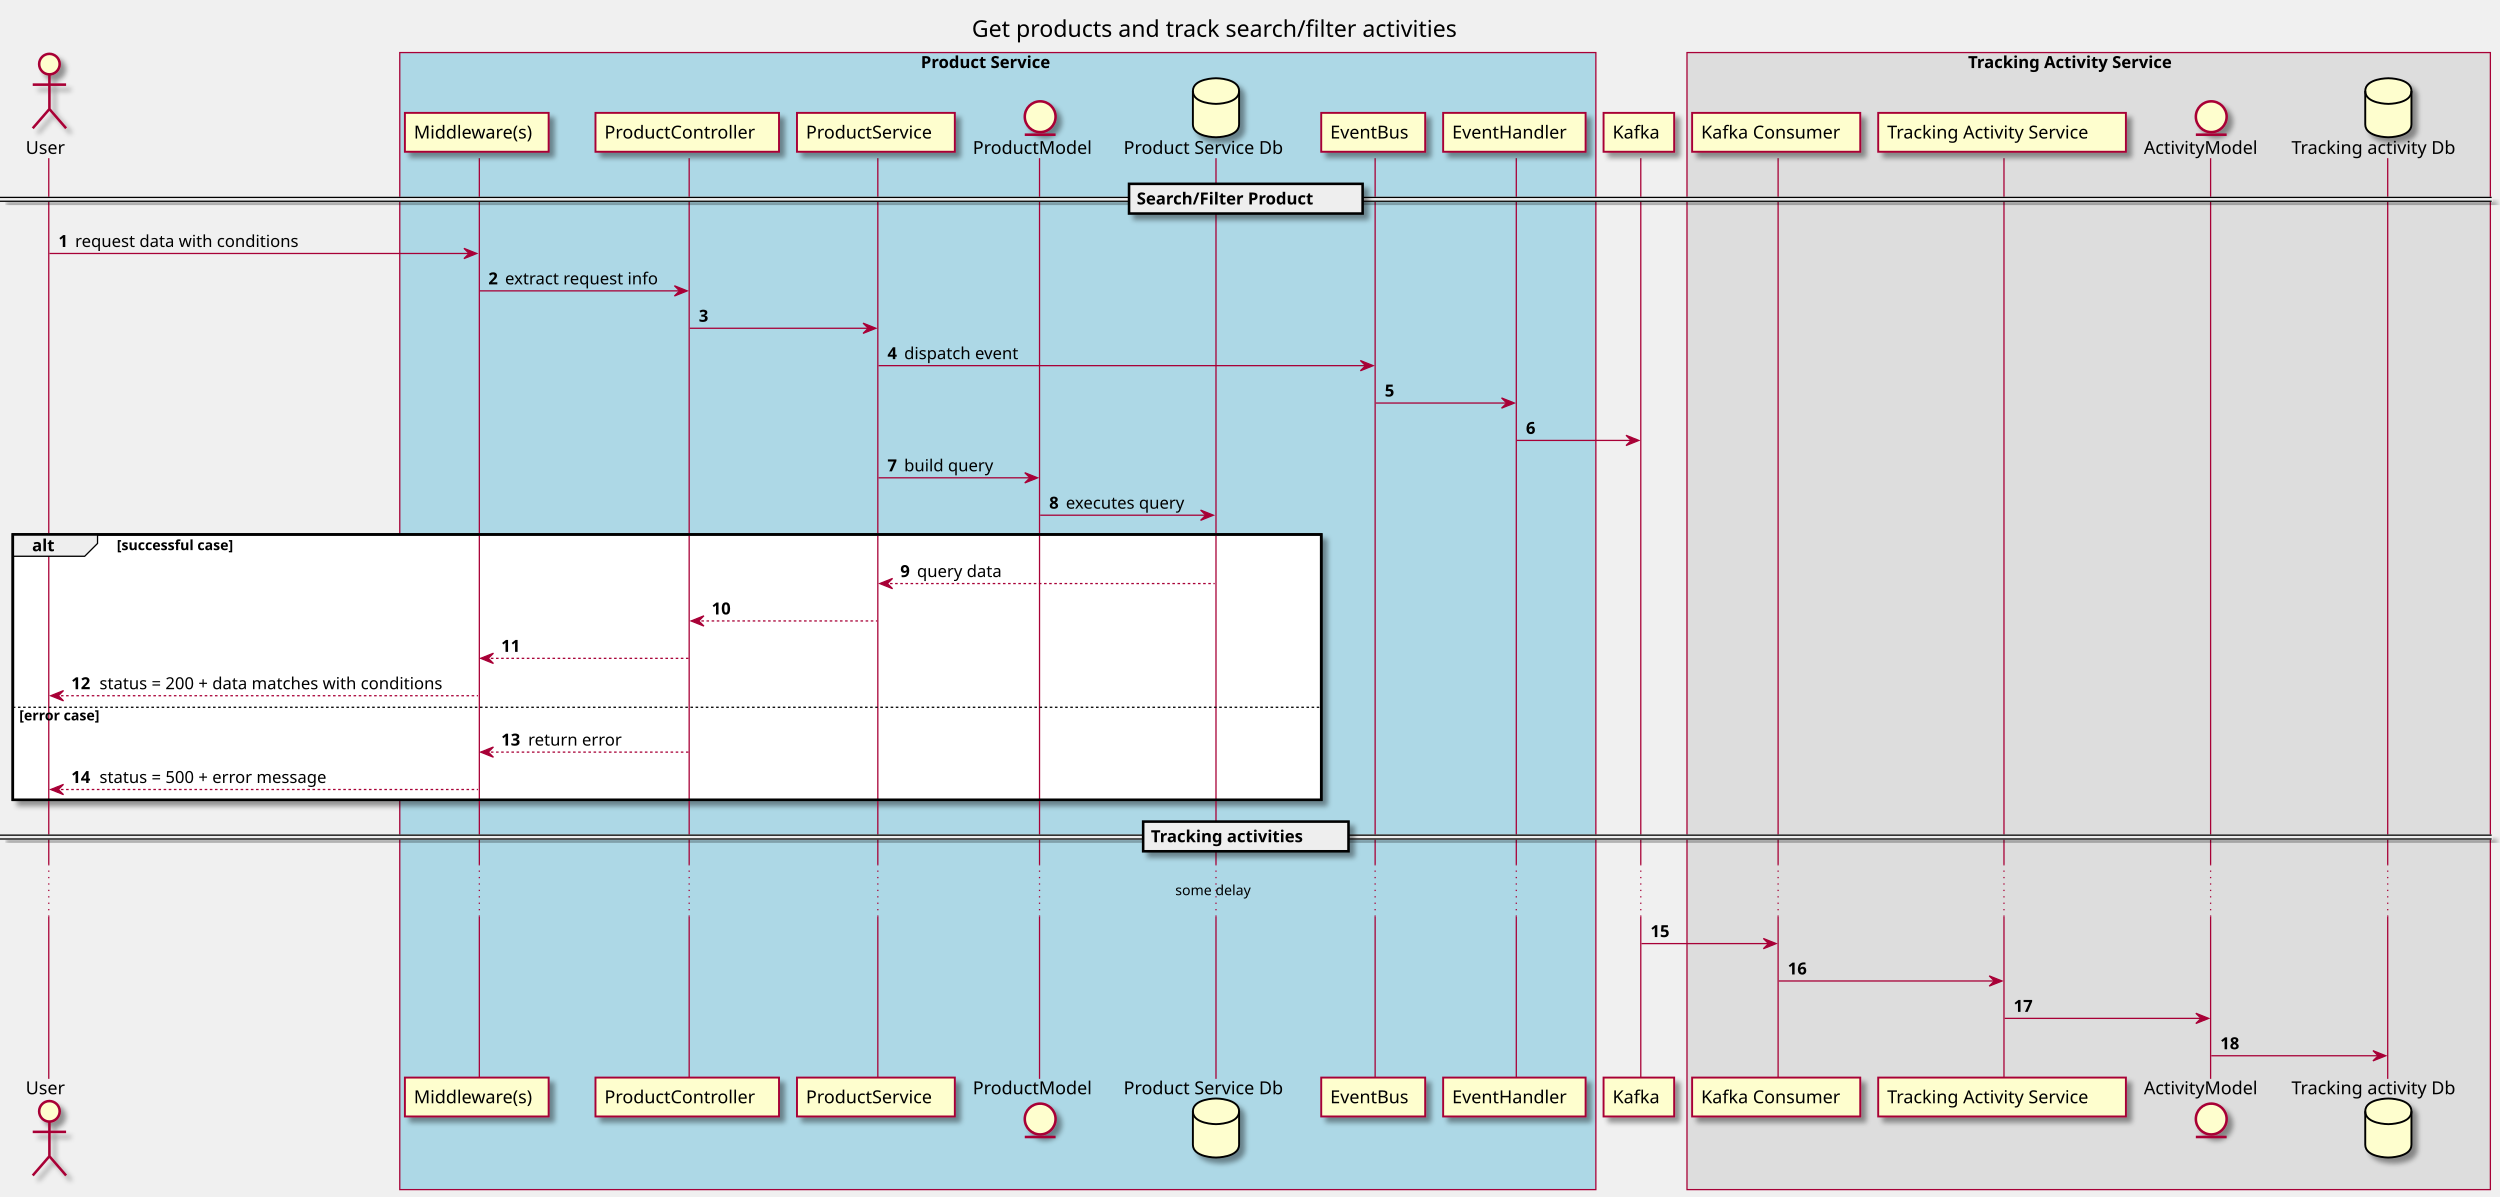
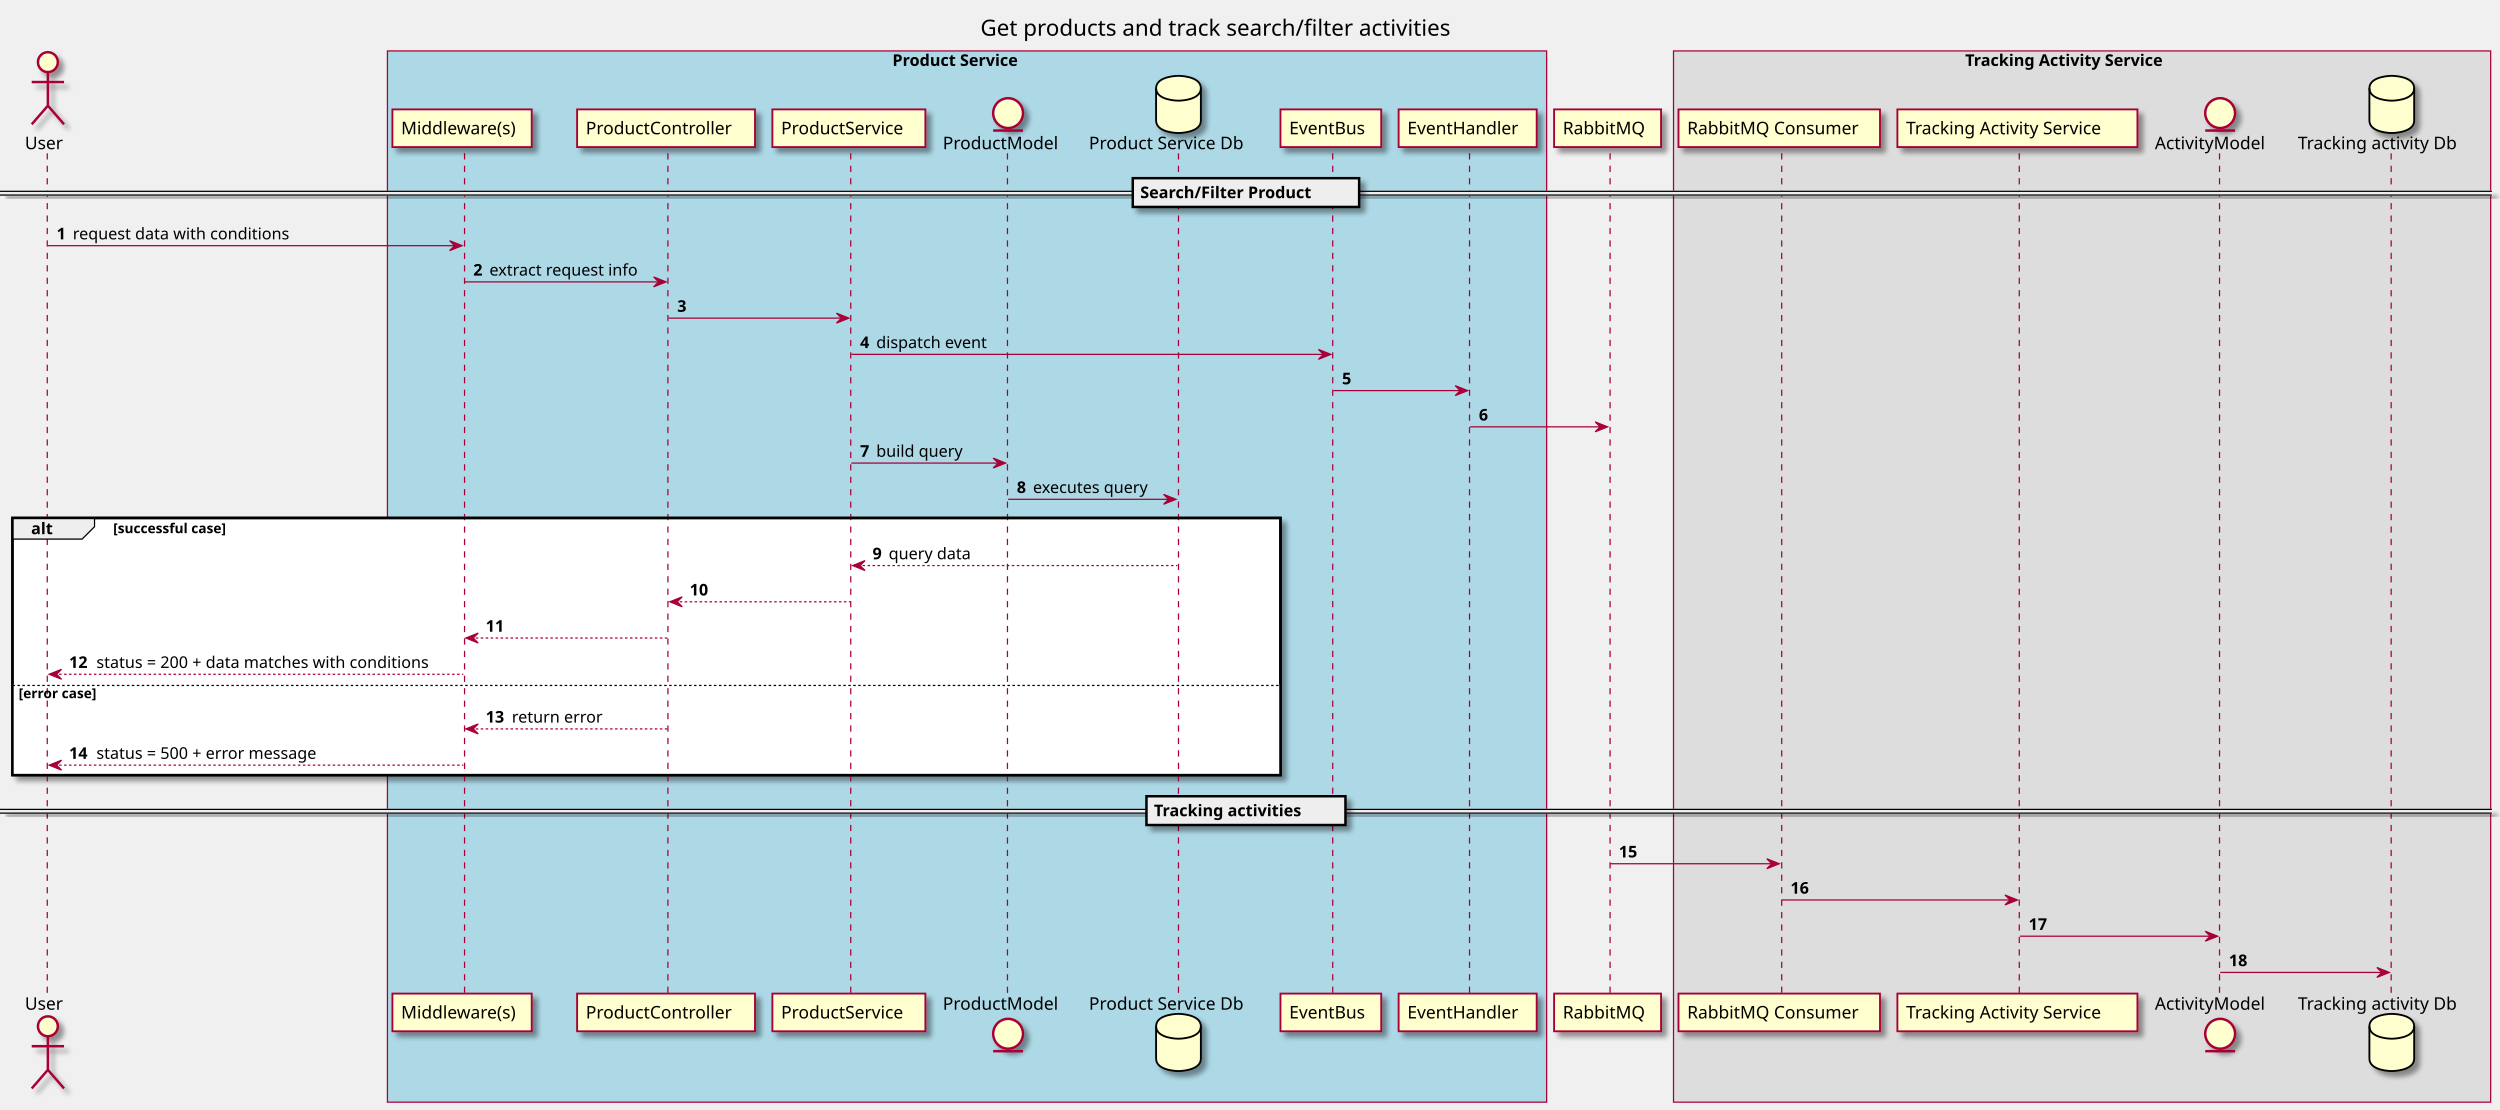
- <svg xmlns="http://www.w3.org/2000/svg" contentScriptType="application/ecmascript" contentStyleType="text/css" height="932px" preserveAspectRatio="none" style="width:1948px;height:932px;background:#FFFFFF;" version="1.1" viewBox="0 0 1948 932" width="1948px" zoomAndPan="magnify">
+ <svg xmlns="http://www.w3.org/2000/svg" contentScriptType="application/ecmascript" contentStyleType="text/css" height="892px" preserveAspectRatio="none" style="width:2010px;height:892px;background:#FFFFFF;" version="1.1" viewBox="0 0 2010 892" width="2010px" zoomAndPan="magnify">
  <defs>
-     <filter height="300%" id="f14pwoq2tjzc2p" width="300%" x="-1" y="-1">
+     <filter height="300%" id="fu3rh1irkh8kx" width="300%" x="-1" y="-1">
      <feGaussianBlur result="blurOut" stdDeviation="2.0" />
      <feColorMatrix in="blurOut" result="blurOut2" type="matrix" values="0 0 0 0 0 0 0 0 0 0 0 0 0 0 0 0 0 0 .4 0" />
      <feOffset dx="4.0" dy="4.0" in="blurOut2" result="blurOut3" />
      <feBlend in="SourceGraphic" in2="blurOut3" mode="normal" />
    </filter>
  </defs>
  <g>
-     <text fill="#000000" font-family="sans-serif" font-size="18" lengthAdjust="spacing" textLength="427" x="757.25" y="28.708">Get products and track search/filter activities</text>
-     <rect fill="#ADD8E6" height="885.992" style="stroke:#A80036;stroke-width:1.0;" width="932" x="311.5" y="40.953" />
+     <text fill="#000000" font-family="sans-serif" font-size="18" lengthAdjust="spacing" textLength="427" x="788.25" y="28.708">Get products and track search/filter activities</text>
+     <rect fill="#ADD8E6" height="845.188" style="stroke:#A80036;stroke-width:1.0;" width="932" x="311.5" y="40.953" />
    <text fill="#000000" font-family="sans-serif" font-size="13" font-weight="bold" lengthAdjust="spacing" textLength="120" x="717.5" y="53.02">Product Service</text>
-     <rect fill="#DDDDDD" height="885.992" style="stroke:#A80036;stroke-width:1.0;" width="626" x="1314.5" y="40.953" />
-     <text fill="#000000" font-family="sans-serif" font-size="13" font-weight="bold" lengthAdjust="spacing" textLength="188" x="1533.5" y="53.02">Tracking Activity Service</text>
-     <rect fill="#FFFFFF" filter="url(#f14pwoq2tjzc2p)" height="206.734" style="stroke:#000000;stroke-width:2.0;" width="1019.5" x="10" y="416.445" />
+     <rect fill="#DDDDDD" height="845.188" style="stroke:#A80036;stroke-width:1.0;" width="657" x="1345.5" y="40.953" />
+     <text fill="#000000" font-family="sans-serif" font-size="13" font-weight="bold" lengthAdjust="spacing" textLength="188" x="1580" y="53.02">Tracking Activity Service</text>
+     <rect fill="#FFFFFF" filter="url(#fu3rh1irkh8kx)" height="206.734" style="stroke:#000000;stroke-width:2.0;" width="1019.5" x="10" y="416.445" />
    <rect fill="#FFFFFF" height="73.07" style="stroke:none;stroke-width:1.0;" width="1019.5" x="10" y="550.109" />
-     <line style="stroke:#A80036;stroke-width:1.0;" x1="38" x2="38" y1="123.25" y2="673.312" />
-     <line style="stroke:#A80036;stroke-width:1.0;stroke-dasharray:1.0,4.0;" x1="38" x2="38" y1="673.312" y2="714.117" />
-     <line style="stroke:#A80036;stroke-width:1.0;" x1="38" x2="38" y1="714.117" y2="840.648" />
-     <line style="stroke:#A80036;stroke-width:1.0;" x1="373.5" x2="373.5" y1="123.25" y2="673.312" />
-     <line style="stroke:#A80036;stroke-width:1.0;stroke-dasharray:1.0,4.0;" x1="373.5" x2="373.5" y1="673.312" y2="714.117" />
-     <line style="stroke:#A80036;stroke-width:1.0;" x1="373.5" x2="373.5" y1="714.117" y2="840.648" />
-     <line style="stroke:#A80036;stroke-width:1.0;" x1="537" x2="537" y1="123.25" y2="673.312" />
-     <line style="stroke:#A80036;stroke-width:1.0;stroke-dasharray:1.0,4.0;" x1="537" x2="537" y1="673.312" y2="714.117" />
-     <line style="stroke:#A80036;stroke-width:1.0;" x1="537" x2="537" y1="714.117" y2="840.648" />
-     <line style="stroke:#A80036;stroke-width:1.0;" x1="684" x2="684" y1="123.25" y2="673.312" />
-     <line style="stroke:#A80036;stroke-width:1.0;stroke-dasharray:1.0,4.0;" x1="684" x2="684" y1="673.312" y2="714.117" />
-     <line style="stroke:#A80036;stroke-width:1.0;" x1="684" x2="684" y1="714.117" y2="840.648" />
-     <line style="stroke:#A80036;stroke-width:1.0;" x1="810" x2="810" y1="123.25" y2="673.312" />
-     <line style="stroke:#A80036;stroke-width:1.0;stroke-dasharray:1.0,4.0;" x1="810" x2="810" y1="673.312" y2="714.117" />
-     <line style="stroke:#A80036;stroke-width:1.0;" x1="810" x2="810" y1="714.117" y2="840.648" />
-     <line style="stroke:#A80036;stroke-width:1.0;" x1="947.5" x2="947.5" y1="123.25" y2="673.312" />
-     <line style="stroke:#A80036;stroke-width:1.0;stroke-dasharray:1.0,4.0;" x1="947.5" x2="947.5" y1="673.312" y2="714.117" />
-     <line style="stroke:#A80036;stroke-width:1.0;" x1="947.5" x2="947.5" y1="714.117" y2="840.648" />
-     <line style="stroke:#A80036;stroke-width:1.0;" x1="1071.5" x2="1071.5" y1="123.25" y2="673.312" />
-     <line style="stroke:#A80036;stroke-width:1.0;stroke-dasharray:1.0,4.0;" x1="1071.5" x2="1071.5" y1="673.312" y2="714.117" />
-     <line style="stroke:#A80036;stroke-width:1.0;" x1="1071.5" x2="1071.5" y1="714.117" y2="840.648" />
-     <line style="stroke:#A80036;stroke-width:1.0;" x1="1181.5" x2="1181.5" y1="123.25" y2="673.312" />
-     <line style="stroke:#A80036;stroke-width:1.0;stroke-dasharray:1.0,4.0;" x1="1181.5" x2="1181.5" y1="673.312" y2="714.117" />
-     <line style="stroke:#A80036;stroke-width:1.0;" x1="1181.5" x2="1181.5" y1="714.117" y2="840.648" />
-     <line style="stroke:#A80036;stroke-width:1.0;" x1="1278.5" x2="1278.5" y1="123.25" y2="673.312" />
-     <line style="stroke:#A80036;stroke-width:1.0;stroke-dasharray:1.0,4.0;" x1="1278.5" x2="1278.5" y1="673.312" y2="714.117" />
-     <line style="stroke:#A80036;stroke-width:1.0;" x1="1278.5" x2="1278.5" y1="714.117" y2="840.648" />
-     <line style="stroke:#A80036;stroke-width:1.0;" x1="1385.5" x2="1385.5" y1="123.25" y2="673.312" />
-     <line style="stroke:#A80036;stroke-width:1.0;stroke-dasharray:1.0,4.0;" x1="1385.5" x2="1385.5" y1="673.312" y2="714.117" />
-     <line style="stroke:#A80036;stroke-width:1.0;" x1="1385.5" x2="1385.5" y1="714.117" y2="840.648" />
-     <line style="stroke:#A80036;stroke-width:1.0;" x1="1561.5" x2="1561.5" y1="123.25" y2="673.312" />
-     <line style="stroke:#A80036;stroke-width:1.0;stroke-dasharray:1.0,4.0;" x1="1561.5" x2="1561.5" y1="673.312" y2="714.117" />
-     <line style="stroke:#A80036;stroke-width:1.0;" x1="1561.5" x2="1561.5" y1="714.117" y2="840.648" />
-     <line style="stroke:#A80036;stroke-width:1.0;" x1="1722.5" x2="1722.5" y1="123.25" y2="673.312" />
-     <line style="stroke:#A80036;stroke-width:1.0;stroke-dasharray:1.0,4.0;" x1="1722.5" x2="1722.5" y1="673.312" y2="714.117" />
-     <line style="stroke:#A80036;stroke-width:1.0;" x1="1722.5" x2="1722.5" y1="714.117" y2="840.648" />
-     <line style="stroke:#A80036;stroke-width:1.0;" x1="1860.5" x2="1860.5" y1="123.25" y2="673.312" />
-     <line style="stroke:#A80036;stroke-width:1.0;stroke-dasharray:1.0,4.0;" x1="1860.5" x2="1860.5" y1="673.312" y2="714.117" />
-     <line style="stroke:#A80036;stroke-width:1.0;" x1="1860.5" x2="1860.5" y1="714.117" y2="840.648" />
+     <line style="stroke:#A80036;stroke-width:1.0;stroke-dasharray:5.0,5.0;" x1="38" x2="38" y1="123.25" y2="799.844" />
+     <line style="stroke:#A80036;stroke-width:1.0;stroke-dasharray:5.0,5.0;" x1="373.5" x2="373.5" y1="123.25" y2="799.844" />
+     <line style="stroke:#A80036;stroke-width:1.0;stroke-dasharray:5.0,5.0;" x1="537" x2="537" y1="123.25" y2="799.844" />
+     <line style="stroke:#A80036;stroke-width:1.0;stroke-dasharray:5.0,5.0;" x1="684" x2="684" y1="123.25" y2="799.844" />
+     <line style="stroke:#A80036;stroke-width:1.0;stroke-dasharray:5.0,5.0;" x1="810" x2="810" y1="123.25" y2="799.844" />
+     <line style="stroke:#A80036;stroke-width:1.0;stroke-dasharray:5.0,5.0;" x1="947.5" x2="947.5" y1="123.25" y2="799.844" />
+     <line style="stroke:#A80036;stroke-width:1.0;stroke-dasharray:5.0,5.0;" x1="1071.5" x2="1071.5" y1="123.25" y2="799.844" />
+     <line style="stroke:#A80036;stroke-width:1.0;stroke-dasharray:5.0,5.0;" x1="1181.5" x2="1181.5" y1="123.25" y2="799.844" />
+     <line style="stroke:#A80036;stroke-width:1.0;stroke-dasharray:5.0,5.0;" x1="1294.5" x2="1294.5" y1="123.25" y2="799.844" />
+     <line style="stroke:#A80036;stroke-width:1.0;stroke-dasharray:5.0,5.0;" x1="1432.5" x2="1432.5" y1="123.25" y2="799.844" />
+     <line style="stroke:#A80036;stroke-width:1.0;stroke-dasharray:5.0,5.0;" x1="1623.5" x2="1623.5" y1="123.25" y2="799.844" />
+     <line style="stroke:#A80036;stroke-width:1.0;stroke-dasharray:5.0,5.0;" x1="1784.5" x2="1784.5" y1="123.25" y2="799.844" />
+     <line style="stroke:#A80036;stroke-width:1.0;stroke-dasharray:5.0,5.0;" x1="1922.5" x2="1922.5" y1="123.25" y2="799.844" />
    <text fill="#000000" font-family="sans-serif" font-size="14" lengthAdjust="spacing" textLength="31" x="20" y="119.948">User</text>
-     <ellipse cx="38.5" cy="49.953" fill="#FEFECE" filter="url(#f14pwoq2tjzc2p)" rx="8" ry="8" style="stroke:#A80036;stroke-width:2.0;" />
-     <path d="M38.5,57.953 L38.5,84.953 M25.5,65.953 L51.5,65.953 M38.5,84.953 L25.5,99.953 M38.5,84.953 L51.5,99.953 " fill="none" filter="url(#f14pwoq2tjzc2p)" style="stroke:#A80036;stroke-width:2.0;" />
-     <text fill="#000000" font-family="sans-serif" font-size="14" lengthAdjust="spacing" textLength="31" x="20" y="852.644">User</text>
-     <ellipse cx="38.5" cy="865.945" fill="#FEFECE" filter="url(#f14pwoq2tjzc2p)" rx="8" ry="8" style="stroke:#A80036;stroke-width:2.0;" />
-     <path d="M38.5,873.945 L38.5,900.945 M25.5,881.945 L51.5,881.945 M38.5,900.945 L25.5,915.945 M38.5,900.945 L51.5,915.945 " fill="none" filter="url(#f14pwoq2tjzc2p)" style="stroke:#A80036;stroke-width:2.0;" />
-     <rect fill="#FEFECE" filter="url(#f14pwoq2tjzc2p)" height="30.297" style="stroke:#A80036;stroke-width:1.5;" width="112" x="315.5" y="87.953" />
+     <ellipse cx="38.5" cy="49.953" fill="#FEFECE" filter="url(#fu3rh1irkh8kx)" rx="8" ry="8" style="stroke:#A80036;stroke-width:2.0;" />
+     <path d="M38.5,57.953 L38.5,84.953 M25.5,65.953 L51.5,65.953 M38.5,84.953 L25.5,99.953 M38.5,84.953 L51.5,99.953 " fill="none" filter="url(#fu3rh1irkh8kx)" style="stroke:#A80036;stroke-width:2.0;" />
+     <text fill="#000000" font-family="sans-serif" font-size="14" lengthAdjust="spacing" textLength="31" x="20" y="811.839">User</text>
+     <ellipse cx="38.5" cy="825.141" fill="#FEFECE" filter="url(#fu3rh1irkh8kx)" rx="8" ry="8" style="stroke:#A80036;stroke-width:2.0;" />
+     <path d="M38.5,833.141 L38.5,860.141 M25.5,841.141 L51.5,841.141 M38.5,860.141 L25.5,875.141 M38.5,860.141 L51.5,875.141 " fill="none" filter="url(#fu3rh1irkh8kx)" style="stroke:#A80036;stroke-width:2.0;" />
+     <rect fill="#FEFECE" filter="url(#fu3rh1irkh8kx)" height="30.297" style="stroke:#A80036;stroke-width:1.5;" width="112" x="315.5" y="87.953" />
    <text fill="#000000" font-family="sans-serif" font-size="14" lengthAdjust="spacing" textLength="98" x="322.5" y="107.948">Middleware(s)</text>
-     <rect fill="#FEFECE" filter="url(#f14pwoq2tjzc2p)" height="30.297" style="stroke:#A80036;stroke-width:1.5;" width="112" x="315.5" y="839.648" />
-     <text fill="#000000" font-family="sans-serif" font-size="14" lengthAdjust="spacing" textLength="98" x="322.5" y="859.644">Middleware(s)</text>
-     <rect fill="#FEFECE" filter="url(#f14pwoq2tjzc2p)" height="30.297" style="stroke:#A80036;stroke-width:1.5;" width="143" x="464" y="87.953" />
+     <rect fill="#FEFECE" filter="url(#fu3rh1irkh8kx)" height="30.297" style="stroke:#A80036;stroke-width:1.5;" width="112" x="315.5" y="798.844" />
+     <text fill="#000000" font-family="sans-serif" font-size="14" lengthAdjust="spacing" textLength="98" x="322.5" y="818.839">Middleware(s)</text>
+     <rect fill="#FEFECE" filter="url(#fu3rh1irkh8kx)" height="30.297" style="stroke:#A80036;stroke-width:1.5;" width="143" x="464" y="87.953" />
    <text fill="#000000" font-family="sans-serif" font-size="14" lengthAdjust="spacing" textLength="129" x="471" y="107.948">ProductController</text>
-     <rect fill="#FEFECE" filter="url(#f14pwoq2tjzc2p)" height="30.297" style="stroke:#A80036;stroke-width:1.5;" width="143" x="464" y="839.648" />
-     <text fill="#000000" font-family="sans-serif" font-size="14" lengthAdjust="spacing" textLength="129" x="471" y="859.644">ProductController</text>
-     <rect fill="#FEFECE" filter="url(#f14pwoq2tjzc2p)" height="30.297" style="stroke:#A80036;stroke-width:1.5;" width="123" x="621" y="87.953" />
+     <rect fill="#FEFECE" filter="url(#fu3rh1irkh8kx)" height="30.297" style="stroke:#A80036;stroke-width:1.5;" width="143" x="464" y="798.844" />
+     <text fill="#000000" font-family="sans-serif" font-size="14" lengthAdjust="spacing" textLength="129" x="471" y="818.839">ProductController</text>
+     <rect fill="#FEFECE" filter="url(#fu3rh1irkh8kx)" height="30.297" style="stroke:#A80036;stroke-width:1.5;" width="123" x="621" y="87.953" />
    <text fill="#000000" font-family="sans-serif" font-size="14" lengthAdjust="spacing" textLength="109" x="628" y="107.948">ProductService</text>
-     <rect fill="#FEFECE" filter="url(#f14pwoq2tjzc2p)" height="30.297" style="stroke:#A80036;stroke-width:1.5;" width="123" x="621" y="839.648" />
-     <text fill="#000000" font-family="sans-serif" font-size="14" lengthAdjust="spacing" textLength="109" x="628" y="859.644">ProductService</text>
+     <rect fill="#FEFECE" filter="url(#fu3rh1irkh8kx)" height="30.297" style="stroke:#A80036;stroke-width:1.5;" width="123" x="621" y="798.844" />
+     <text fill="#000000" font-family="sans-serif" font-size="14" lengthAdjust="spacing" textLength="109" x="628" y="818.839">ProductService</text>
    <text fill="#000000" font-family="sans-serif" font-size="14" lengthAdjust="spacing" textLength="99" x="758" y="119.948">ProductModel</text>
-     <ellipse cx="810.5" cy="90.953" fill="#FEFECE" filter="url(#f14pwoq2tjzc2p)" rx="12" ry="12" style="stroke:#A80036;stroke-width:2.0;" />
+     <ellipse cx="810.5" cy="90.953" fill="#FEFECE" filter="url(#fu3rh1irkh8kx)" rx="12" ry="12" style="stroke:#A80036;stroke-width:2.0;" />
    <line style="stroke:#A80036;stroke-width:2.0;" x1="798.5" x2="822.5" y1="104.953" y2="104.953" />
-     <text fill="#000000" font-family="sans-serif" font-size="14" lengthAdjust="spacing" textLength="99" x="758" y="852.644">ProductModel</text>
-     <ellipse cx="810.5" cy="871.945" fill="#FEFECE" filter="url(#f14pwoq2tjzc2p)" rx="12" ry="12" style="stroke:#A80036;stroke-width:2.0;" />
-     <line style="stroke:#A80036;stroke-width:2.0;" x1="798.5" x2="822.5" y1="885.945" y2="885.945" />
+     <text fill="#000000" font-family="sans-serif" font-size="14" lengthAdjust="spacing" textLength="99" x="758" y="811.839">ProductModel</text>
+     <ellipse cx="810.5" cy="831.141" fill="#FEFECE" filter="url(#fu3rh1irkh8kx)" rx="12" ry="12" style="stroke:#A80036;stroke-width:2.0;" />
+     <line style="stroke:#A80036;stroke-width:2.0;" x1="798.5" x2="822.5" y1="845.141" y2="845.141" />
    <text fill="#000000" font-family="sans-serif" font-size="14" lengthAdjust="spacing" textLength="138" x="875.5" y="119.948">Product Service Db</text>
-     <path d="M929.5,70.953 C929.5,60.953 947.5,60.953 947.5,60.953 C947.5,60.953 965.5,60.953 965.5,70.953 L965.5,96.953 C965.5,106.953 947.5,106.953 947.5,106.953 C947.5,106.953 929.5,106.953 929.5,96.953 L929.5,70.953 " fill="#FEFECE" filter="url(#f14pwoq2tjzc2p)" style="stroke:#000000;stroke-width:1.5;" />
+     <path d="M929.5,70.953 C929.5,60.953 947.5,60.953 947.5,60.953 C947.5,60.953 965.5,60.953 965.5,70.953 L965.5,96.953 C965.5,106.953 947.5,106.953 947.5,106.953 C947.5,106.953 929.5,106.953 929.5,96.953 L929.5,70.953 " fill="#FEFECE" filter="url(#fu3rh1irkh8kx)" style="stroke:#000000;stroke-width:1.5;" />
    <path d="M929.5,70.953 C929.5,80.953 947.5,80.953 947.5,80.953 C947.5,80.953 965.5,80.953 965.5,70.953 " fill="none" style="stroke:#000000;stroke-width:1.5;" />
-     <text fill="#000000" font-family="sans-serif" font-size="14" lengthAdjust="spacing" textLength="138" x="875.5" y="852.644">Product Service Db</text>
-     <path d="M929.5,865.945 C929.5,855.945 947.5,855.945 947.5,855.945 C947.5,855.945 965.5,855.945 965.5,865.945 L965.5,891.945 C965.5,901.945 947.5,901.945 947.5,901.945 C947.5,901.945 929.5,901.945 929.5,891.945 L929.5,865.945 " fill="#FEFECE" filter="url(#f14pwoq2tjzc2p)" style="stroke:#000000;stroke-width:1.5;" />
-     <path d="M929.5,865.945 C929.5,875.945 947.5,875.945 947.5,875.945 C947.5,875.945 965.5,875.945 965.5,865.945 " fill="none" style="stroke:#000000;stroke-width:1.5;" />
-     <rect fill="#FEFECE" filter="url(#f14pwoq2tjzc2p)" height="30.297" style="stroke:#A80036;stroke-width:1.5;" width="81" x="1029.5" y="87.953" />
+     <text fill="#000000" font-family="sans-serif" font-size="14" lengthAdjust="spacing" textLength="138" x="875.5" y="811.839">Product Service Db</text>
+     <path d="M929.5,825.141 C929.5,815.141 947.5,815.141 947.5,815.141 C947.5,815.141 965.5,815.141 965.5,825.141 L965.5,851.141 C965.5,861.141 947.5,861.141 947.5,861.141 C947.5,861.141 929.5,861.141 929.5,851.141 L929.5,825.141 " fill="#FEFECE" filter="url(#fu3rh1irkh8kx)" style="stroke:#000000;stroke-width:1.5;" />
+     <path d="M929.5,825.141 C929.5,835.141 947.5,835.141 947.5,835.141 C947.5,835.141 965.5,835.141 965.5,825.141 " fill="none" style="stroke:#000000;stroke-width:1.5;" />
+     <rect fill="#FEFECE" filter="url(#fu3rh1irkh8kx)" height="30.297" style="stroke:#A80036;stroke-width:1.5;" width="81" x="1029.5" y="87.953" />
    <text fill="#000000" font-family="sans-serif" font-size="14" lengthAdjust="spacing" textLength="67" x="1036.5" y="107.948">EventBus</text>
-     <rect fill="#FEFECE" filter="url(#f14pwoq2tjzc2p)" height="30.297" style="stroke:#A80036;stroke-width:1.5;" width="81" x="1029.5" y="839.648" />
-     <text fill="#000000" font-family="sans-serif" font-size="14" lengthAdjust="spacing" textLength="67" x="1036.5" y="859.644">EventBus</text>
-     <rect fill="#FEFECE" filter="url(#f14pwoq2tjzc2p)" height="30.297" style="stroke:#A80036;stroke-width:1.5;" width="111" x="1124.5" y="87.953" />
+     <rect fill="#FEFECE" filter="url(#fu3rh1irkh8kx)" height="30.297" style="stroke:#A80036;stroke-width:1.5;" width="81" x="1029.5" y="798.844" />
+     <text fill="#000000" font-family="sans-serif" font-size="14" lengthAdjust="spacing" textLength="67" x="1036.5" y="818.839">EventBus</text>
+     <rect fill="#FEFECE" filter="url(#fu3rh1irkh8kx)" height="30.297" style="stroke:#A80036;stroke-width:1.5;" width="111" x="1124.5" y="87.953" />
    <text fill="#000000" font-family="sans-serif" font-size="14" lengthAdjust="spacing" textLength="97" x="1131.5" y="107.948">EventHandler</text>
-     <rect fill="#FEFECE" filter="url(#f14pwoq2tjzc2p)" height="30.297" style="stroke:#A80036;stroke-width:1.5;" width="111" x="1124.5" y="839.648" />
-     <text fill="#000000" font-family="sans-serif" font-size="14" lengthAdjust="spacing" textLength="97" x="1131.5" y="859.644">EventHandler</text>
-     <rect fill="#FEFECE" filter="url(#f14pwoq2tjzc2p)" height="30.297" style="stroke:#A80036;stroke-width:1.5;" width="55" x="1249.5" y="87.953" />
-     <text fill="#000000" font-family="sans-serif" font-size="14" lengthAdjust="spacing" textLength="41" x="1256.5" y="107.948">Kafka</text>
-     <rect fill="#FEFECE" filter="url(#f14pwoq2tjzc2p)" height="30.297" style="stroke:#A80036;stroke-width:1.5;" width="55" x="1249.5" y="839.648" />
-     <text fill="#000000" font-family="sans-serif" font-size="14" lengthAdjust="spacing" textLength="41" x="1256.5" y="859.644">Kafka</text>
-     <rect fill="#FEFECE" filter="url(#f14pwoq2tjzc2p)" height="30.297" style="stroke:#A80036;stroke-width:1.5;" width="131" x="1318.5" y="87.953" />
-     <text fill="#000000" font-family="sans-serif" font-size="14" lengthAdjust="spacing" textLength="117" x="1325.5" y="107.948">Kafka Consumer</text>
-     <rect fill="#FEFECE" filter="url(#f14pwoq2tjzc2p)" height="30.297" style="stroke:#A80036;stroke-width:1.5;" width="131" x="1318.5" y="839.648" />
-     <text fill="#000000" font-family="sans-serif" font-size="14" lengthAdjust="spacing" textLength="117" x="1325.5" y="859.644">Kafka Consumer</text>
-     <rect fill="#FEFECE" filter="url(#f14pwoq2tjzc2p)" height="30.297" style="stroke:#A80036;stroke-width:1.5;" width="193" x="1463.5" y="87.953" />
-     <text fill="#000000" font-family="sans-serif" font-size="14" lengthAdjust="spacing" textLength="179" x="1470.5" y="107.948">Tracking Activity Service</text>
-     <rect fill="#FEFECE" filter="url(#f14pwoq2tjzc2p)" height="30.297" style="stroke:#A80036;stroke-width:1.5;" width="193" x="1463.5" y="839.648" />
-     <text fill="#000000" font-family="sans-serif" font-size="14" lengthAdjust="spacing" textLength="179" x="1470.5" y="859.644">Tracking Activity Service</text>
-     <text fill="#000000" font-family="sans-serif" font-size="14" lengthAdjust="spacing" textLength="99" x="1670.5" y="119.948">ActivityModel</text>
-     <ellipse cx="1723" cy="90.953" fill="#FEFECE" filter="url(#f14pwoq2tjzc2p)" rx="12" ry="12" style="stroke:#A80036;stroke-width:2.0;" />
-     <line style="stroke:#A80036;stroke-width:2.0;" x1="1711" x2="1735" y1="104.953" y2="104.953" />
-     <text fill="#000000" font-family="sans-serif" font-size="14" lengthAdjust="spacing" textLength="99" x="1670.5" y="852.644">ActivityModel</text>
-     <ellipse cx="1723" cy="871.945" fill="#FEFECE" filter="url(#f14pwoq2tjzc2p)" rx="12" ry="12" style="stroke:#A80036;stroke-width:2.0;" />
-     <line style="stroke:#A80036;stroke-width:2.0;" x1="1711" x2="1735" y1="885.945" y2="885.945" />
-     <text fill="#000000" font-family="sans-serif" font-size="14" lengthAdjust="spacing" textLength="145" x="1785.5" y="119.948">Tracking activity Db</text>
-     <path d="M1843,70.953 C1843,60.953 1861,60.953 1861,60.953 C1861,60.953 1879,60.953 1879,70.953 L1879,96.953 C1879,106.953 1861,106.953 1861,106.953 C1861,106.953 1843,106.953 1843,96.953 L1843,70.953 " fill="#FEFECE" filter="url(#f14pwoq2tjzc2p)" style="stroke:#000000;stroke-width:1.5;" />
-     <path d="M1843,70.953 C1843,80.953 1861,80.953 1861,80.953 C1861,80.953 1879,80.953 1879,70.953 " fill="none" style="stroke:#000000;stroke-width:1.5;" />
-     <text fill="#000000" font-family="sans-serif" font-size="14" lengthAdjust="spacing" textLength="145" x="1785.5" y="852.644">Tracking activity Db</text>
-     <path d="M1843,865.945 C1843,855.945 1861,855.945 1861,855.945 C1861,855.945 1879,855.945 1879,865.945 L1879,891.945 C1879,901.945 1861,901.945 1861,901.945 C1861,901.945 1843,901.945 1843,891.945 L1843,865.945 " fill="#FEFECE" filter="url(#f14pwoq2tjzc2p)" style="stroke:#000000;stroke-width:1.5;" />
-     <path d="M1843,865.945 C1843,875.945 1861,875.945 1861,875.945 C1861,875.945 1879,875.945 1879,865.945 " fill="none" style="stroke:#000000;stroke-width:1.5;" />
-     <rect fill="#EEEEEE" filter="url(#f14pwoq2tjzc2p)" height="3" style="stroke:#EEEEEE;stroke-width:1.0;" width="1941.5" x="0" y="153.816" />
-     <line style="stroke:#000000;stroke-width:1.0;" x1="0" x2="1941.5" y1="153.816" y2="153.816" />
-     <line style="stroke:#000000;stroke-width:1.0;" x1="0" x2="1941.5" y1="156.816" y2="156.816" />
-     <rect fill="#EEEEEE" filter="url(#f14pwoq2tjzc2p)" height="23.133" style="stroke:#000000;stroke-width:2.0;" width="182" x="879.75" y="143.25" />
-     <text fill="#000000" font-family="sans-serif" font-size="13" font-weight="bold" lengthAdjust="spacing" textLength="163" x="885.75" y="159.317">Search/Filter Product</text>
+     <rect fill="#FEFECE" filter="url(#fu3rh1irkh8kx)" height="30.297" style="stroke:#A80036;stroke-width:1.5;" width="111" x="1124.5" y="798.844" />
+     <text fill="#000000" font-family="sans-serif" font-size="14" lengthAdjust="spacing" textLength="97" x="1131.5" y="818.839">EventHandler</text>
+     <rect fill="#FEFECE" filter="url(#fu3rh1irkh8kx)" height="30.297" style="stroke:#A80036;stroke-width:1.5;" width="86" x="1249.5" y="87.953" />
+     <text fill="#000000" font-family="sans-serif" font-size="14" lengthAdjust="spacing" textLength="72" x="1256.5" y="107.948">RabbitMQ</text>
+     <rect fill="#FEFECE" filter="url(#fu3rh1irkh8kx)" height="30.297" style="stroke:#A80036;stroke-width:1.5;" width="86" x="1249.5" y="798.844" />
+     <text fill="#000000" font-family="sans-serif" font-size="14" lengthAdjust="spacing" textLength="72" x="1256.5" y="818.839">RabbitMQ</text>
+     <rect fill="#FEFECE" filter="url(#fu3rh1irkh8kx)" height="30.297" style="stroke:#A80036;stroke-width:1.5;" width="162" x="1349.5" y="87.953" />
+     <text fill="#000000" font-family="sans-serif" font-size="14" lengthAdjust="spacing" textLength="148" x="1356.5" y="107.948">RabbitMQ Consumer</text>
+     <rect fill="#FEFECE" filter="url(#fu3rh1irkh8kx)" height="30.297" style="stroke:#A80036;stroke-width:1.5;" width="162" x="1349.5" y="798.844" />
+     <text fill="#000000" font-family="sans-serif" font-size="14" lengthAdjust="spacing" textLength="148" x="1356.5" y="818.839">RabbitMQ Consumer</text>
+     <rect fill="#FEFECE" filter="url(#fu3rh1irkh8kx)" height="30.297" style="stroke:#A80036;stroke-width:1.5;" width="193" x="1525.5" y="87.953" />
+     <text fill="#000000" font-family="sans-serif" font-size="14" lengthAdjust="spacing" textLength="179" x="1532.5" y="107.948">Tracking Activity Service</text>
+     <rect fill="#FEFECE" filter="url(#fu3rh1irkh8kx)" height="30.297" style="stroke:#A80036;stroke-width:1.5;" width="193" x="1525.5" y="798.844" />
+     <text fill="#000000" font-family="sans-serif" font-size="14" lengthAdjust="spacing" textLength="179" x="1532.5" y="818.839">Tracking Activity Service</text>
+     <text fill="#000000" font-family="sans-serif" font-size="14" lengthAdjust="spacing" textLength="99" x="1732.5" y="119.948">ActivityModel</text>
+     <ellipse cx="1785" cy="90.953" fill="#FEFECE" filter="url(#fu3rh1irkh8kx)" rx="12" ry="12" style="stroke:#A80036;stroke-width:2.0;" />
+     <line style="stroke:#A80036;stroke-width:2.0;" x1="1773" x2="1797" y1="104.953" y2="104.953" />
+     <text fill="#000000" font-family="sans-serif" font-size="14" lengthAdjust="spacing" textLength="99" x="1732.5" y="811.839">ActivityModel</text>
+     <ellipse cx="1785" cy="831.141" fill="#FEFECE" filter="url(#fu3rh1irkh8kx)" rx="12" ry="12" style="stroke:#A80036;stroke-width:2.0;" />
+     <line style="stroke:#A80036;stroke-width:2.0;" x1="1773" x2="1797" y1="845.141" y2="845.141" />
+     <text fill="#000000" font-family="sans-serif" font-size="14" lengthAdjust="spacing" textLength="145" x="1847.5" y="119.948">Tracking activity Db</text>
+     <path d="M1905,70.953 C1905,60.953 1923,60.953 1923,60.953 C1923,60.953 1941,60.953 1941,70.953 L1941,96.953 C1941,106.953 1923,106.953 1923,106.953 C1923,106.953 1905,106.953 1905,96.953 L1905,70.953 " fill="#FEFECE" filter="url(#fu3rh1irkh8kx)" style="stroke:#000000;stroke-width:1.5;" />
+     <path d="M1905,70.953 C1905,80.953 1923,80.953 1923,80.953 C1923,80.953 1941,80.953 1941,70.953 " fill="none" style="stroke:#000000;stroke-width:1.5;" />
+     <text fill="#000000" font-family="sans-serif" font-size="14" lengthAdjust="spacing" textLength="145" x="1847.5" y="811.839">Tracking activity Db</text>
+     <path d="M1905,825.141 C1905,815.141 1923,815.141 1923,815.141 C1923,815.141 1941,815.141 1941,825.141 L1941,851.141 C1941,861.141 1923,861.141 1923,861.141 C1923,861.141 1905,861.141 1905,851.141 L1905,825.141 " fill="#FEFECE" filter="url(#fu3rh1irkh8kx)" style="stroke:#000000;stroke-width:1.5;" />
+     <path d="M1905,825.141 C1905,835.141 1923,835.141 1923,835.141 C1923,835.141 1941,835.141 1941,825.141 " fill="none" style="stroke:#000000;stroke-width:1.5;" />
+     <rect fill="#EEEEEE" filter="url(#fu3rh1irkh8kx)" height="3" style="stroke:#EEEEEE;stroke-width:1.0;" width="2003.5" x="0" y="153.816" />
+     <line style="stroke:#000000;stroke-width:1.0;" x1="0" x2="2003.5" y1="153.816" y2="153.816" />
+     <line style="stroke:#000000;stroke-width:1.0;" x1="0" x2="2003.5" y1="156.816" y2="156.816" />
+     <rect fill="#EEEEEE" filter="url(#fu3rh1irkh8kx)" height="23.133" style="stroke:#000000;stroke-width:2.0;" width="182" x="910.75" y="143.25" />
+     <text fill="#000000" font-family="sans-serif" font-size="13" font-weight="bold" lengthAdjust="spacing" textLength="163" x="916.75" y="159.317">Search/Filter Product</text>
    <polygon fill="#A80036" points="361.5,193.516,371.5,197.516,361.5,201.516,365.5,197.516" style="stroke:#A80036;stroke-width:1.0;" />
    <line style="stroke:#A80036;stroke-width:1.0;" x1="38.5" x2="367.5" y1="197.516" y2="197.516" />
    <text fill="#000000" font-family="sans-serif" font-size="13" font-weight="bold" lengthAdjust="spacing" textLength="9" x="45.5" y="192.45">1</text>
    <text fill="#000000" font-family="sans-serif" font-size="13" lengthAdjust="spacing" textLength="182" x="58.5" y="192.45">request data with conditions</text>
    <polygon fill="#A80036" points="525.5,222.648,535.5,226.648,525.5,230.648,529.5,226.648" style="stroke:#A80036;stroke-width:1.0;" />
    <line style="stroke:#A80036;stroke-width:1.0;" x1="373.5" x2="531.5" y1="226.648" y2="226.648" />
    <text fill="#000000" font-family="sans-serif" font-size="13" font-weight="bold" lengthAdjust="spacing" textLength="9" x="380.5" y="221.583">2</text>
    <text fill="#000000" font-family="sans-serif" font-size="13" lengthAdjust="spacing" textLength="127" x="393.5" y="221.583">extract request info</text>
    <polygon fill="#A80036" points="672.5,251.781,682.5,255.781,672.5,259.781,676.5,255.781" style="stroke:#A80036;stroke-width:1.0;" />
    <line style="stroke:#A80036;stroke-width:1.0;" x1="537.5" x2="678.5" y1="255.781" y2="255.781" />
    <text fill="#000000" font-family="sans-serif" font-size="13" font-weight="bold" lengthAdjust="spacing" textLength="8" x="544.5" y="250.715">3</text>
    <text fill="#000000" font-family="sans-serif" font-size="13" lengthAdjust="spacing" textLength="0" x="560.5" y="250.715" />
    <polygon fill="#A80036" points="1060,280.914,1070,284.914,1060,288.914,1064,284.914" style="stroke:#A80036;stroke-width:1.0;" />
    <line style="stroke:#A80036;stroke-width:1.0;" x1="684.5" x2="1066" y1="284.914" y2="284.914" />
    <text fill="#000000" font-family="sans-serif" font-size="13" font-weight="bold" lengthAdjust="spacing" textLength="9" x="691.5" y="279.848">4</text>
    <text fill="#000000" font-family="sans-serif" font-size="13" lengthAdjust="spacing" textLength="95" x="704.5" y="279.848">dispatch event</text>
    <polygon fill="#A80036" points="1170,310.047,1180,314.047,1170,318.047,1174,314.047" style="stroke:#A80036;stroke-width:1.0;" />
    <line style="stroke:#A80036;stroke-width:1.0;" x1="1072" x2="1176" y1="314.047" y2="314.047" />
    <text fill="#000000" font-family="sans-serif" font-size="13" font-weight="bold" lengthAdjust="spacing" textLength="9" x="1079" y="308.981">5</text>
    <text fill="#000000" font-family="sans-serif" font-size="13" lengthAdjust="spacing" textLength="0" x="1096" y="308.981" />
-     <polygon fill="#A80036" points="1267,339.18,1277,343.18,1267,347.18,1271,343.18" style="stroke:#A80036;stroke-width:1.0;" />
-     <line style="stroke:#A80036;stroke-width:1.0;" x1="1182" x2="1273" y1="343.18" y2="343.18" />
+     <polygon fill="#A80036" points="1282.5,339.18,1292.5,343.18,1282.5,347.18,1286.5,343.18" style="stroke:#A80036;stroke-width:1.0;" />
+     <line style="stroke:#A80036;stroke-width:1.0;" x1="1182" x2="1288.5" y1="343.18" y2="343.18" />
    <text fill="#000000" font-family="sans-serif" font-size="13" font-weight="bold" lengthAdjust="spacing" textLength="9" x="1189" y="338.114">6</text>
    <text fill="#000000" font-family="sans-serif" font-size="13" lengthAdjust="spacing" textLength="0" x="1206" y="338.114" />
    <polygon fill="#A80036" points="798.5,368.312,808.5,372.312,798.5,376.312,802.5,372.312" style="stroke:#A80036;stroke-width:1.0;" />
    <line style="stroke:#A80036;stroke-width:1.0;" x1="684.5" x2="804.5" y1="372.312" y2="372.312" />
    <text fill="#000000" font-family="sans-serif" font-size="13" font-weight="bold" lengthAdjust="spacing" textLength="9" x="691.5" y="367.247">7</text>
    <text fill="#000000" font-family="sans-serif" font-size="13" lengthAdjust="spacing" textLength="71" x="704.5" y="367.247">build query</text>
    <polygon fill="#A80036" points="935.5,397.445,945.5,401.445,935.5,405.445,939.5,401.445" style="stroke:#A80036;stroke-width:1.0;" />
    <line style="stroke:#A80036;stroke-width:1.0;" x1="810.5" x2="941.5" y1="401.445" y2="401.445" />
    <text fill="#000000" font-family="sans-serif" font-size="13" font-weight="bold" lengthAdjust="spacing" textLength="9" x="817.5" y="396.379">8</text>
    <text fill="#000000" font-family="sans-serif" font-size="13" lengthAdjust="spacing" textLength="100" x="830.5" y="396.379">executes query</text>
    <path d="M10,416.445 L76,416.445 L76,423.445 L66,433.445 L10,433.445 L10,416.445 " fill="#EEEEEE" style="stroke:#000000;stroke-width:1.0;" />
    <rect fill="none" height="206.734" style="stroke:#000000;stroke-width:2.0;" width="1019.5" x="10" y="416.445" />
    <text fill="#000000" font-family="sans-serif" font-size="13" font-weight="bold" lengthAdjust="spacing" textLength="21" x="25" y="429.512">alt</text>
    <text fill="#000000" font-family="sans-serif" font-size="11" font-weight="bold" lengthAdjust="spacing" textLength="114" x="91" y="428.656">[successful case]</text>
    <polygon fill="#A80036" points="695.5,450.711,685.5,454.711,695.5,458.711,691.5,454.711" style="stroke:#A80036;stroke-width:1.0;" />
    <line style="stroke:#A80036;stroke-width:1.0;stroke-dasharray:2.0,2.0;" x1="689.5" x2="946.5" y1="454.711" y2="454.711" />
    <text fill="#000000" font-family="sans-serif" font-size="13" font-weight="bold" lengthAdjust="spacing" textLength="9" x="701.5" y="449.645">9</text>
    <text fill="#000000" font-family="sans-serif" font-size="13" lengthAdjust="spacing" textLength="70" x="714.5" y="449.645">query data</text>
    <polygon fill="#A80036" points="548.5,479.844,538.5,483.844,548.5,487.844,544.5,483.844" style="stroke:#A80036;stroke-width:1.0;" />
    <line style="stroke:#A80036;stroke-width:1.0;stroke-dasharray:2.0,2.0;" x1="542.5" x2="683.5" y1="483.844" y2="483.844" />
    <text fill="#000000" font-family="sans-serif" font-size="13" font-weight="bold" lengthAdjust="spacing" textLength="19" x="554.5" y="478.778">10</text>
    <text fill="#000000" font-family="sans-serif" font-size="13" lengthAdjust="spacing" textLength="0" x="581.5" y="478.778" />
    <polygon fill="#A80036" points="384.5,508.977,374.5,512.977,384.5,516.977,380.5,512.977" style="stroke:#A80036;stroke-width:1.0;" />
    <line style="stroke:#A80036;stroke-width:1.0;stroke-dasharray:2.0,2.0;" x1="378.5" x2="536.5" y1="512.977" y2="512.977" />
    <text fill="#000000" font-family="sans-serif" font-size="13" font-weight="bold" lengthAdjust="spacing" textLength="18" x="390.5" y="507.911">11</text>
    <text fill="#000000" font-family="sans-serif" font-size="13" lengthAdjust="spacing" textLength="0" x="416.5" y="507.911" />
    <polygon fill="#A80036" points="49.5,538.109,39.5,542.109,49.5,546.109,45.5,542.109" style="stroke:#A80036;stroke-width:1.0;" />
    <line style="stroke:#A80036;stroke-width:1.0;stroke-dasharray:2.0,2.0;" x1="43.5" x2="372.5" y1="542.109" y2="542.109" />
    <text fill="#000000" font-family="sans-serif" font-size="13" font-weight="bold" lengthAdjust="spacing" textLength="18" x="55.5" y="537.043">12</text>
    <text fill="#000000" font-family="sans-serif" font-size="13" lengthAdjust="spacing" textLength="289" x="77.5" y="537.043">status = 200 + data matches with conditions</text>
    <line style="stroke:#000000;stroke-width:1.0;stroke-dasharray:2.0,2.0;" x1="10" x2="1029.5" y1="551.109" y2="551.109" />
    <text fill="#000000" font-family="sans-serif" font-size="11" font-weight="bold" lengthAdjust="spacing" textLength="79" x="15" y="561.32">[error case]</text>
    <polygon fill="#A80036" points="384.5,582.047,374.5,586.047,384.5,590.047,380.5,586.047" style="stroke:#A80036;stroke-width:1.0;" />
    <line style="stroke:#A80036;stroke-width:1.0;stroke-dasharray:2.0,2.0;" x1="378.5" x2="536.5" y1="586.047" y2="586.047" />
    <text fill="#000000" font-family="sans-serif" font-size="13" font-weight="bold" lengthAdjust="spacing" textLength="17" x="390.5" y="580.981">13</text>
    <text fill="#000000" font-family="sans-serif" font-size="13" lengthAdjust="spacing" textLength="74" x="411.5" y="580.981">return error</text>
    <polygon fill="#A80036" points="49.5,611.18,39.5,615.18,49.5,619.18,45.5,615.18" style="stroke:#A80036;stroke-width:1.0;" />
    <line style="stroke:#A80036;stroke-width:1.0;stroke-dasharray:2.0,2.0;" x1="43.5" x2="372.5" y1="615.18" y2="615.18" />
    <text fill="#000000" font-family="sans-serif" font-size="13" font-weight="bold" lengthAdjust="spacing" textLength="18" x="55.5" y="610.114">14</text>
    <text fill="#000000" font-family="sans-serif" font-size="13" lengthAdjust="spacing" textLength="194" x="77.5" y="610.114">status = 500 + error message</text>
-     <rect fill="#EEEEEE" filter="url(#f14pwoq2tjzc2p)" height="3" style="stroke:#EEEEEE;stroke-width:1.0;" width="1941.5" x="0" y="650.746" />
-     <line style="stroke:#000000;stroke-width:1.0;" x1="0" x2="1941.5" y1="650.746" y2="650.746" />
-     <line style="stroke:#000000;stroke-width:1.0;" x1="0" x2="1941.5" y1="653.746" y2="653.746" />
-     <rect fill="#EEEEEE" filter="url(#f14pwoq2tjzc2p)" height="23.133" style="stroke:#000000;stroke-width:2.0;" width="160" x="890.75" y="640.18" />
-     <text fill="#000000" font-family="sans-serif" font-size="13" font-weight="bold" lengthAdjust="spacing" textLength="141" x="896.75" y="656.247">Tracking activities</text>
-     <text fill="#000000" font-family="sans-serif" font-size="11" lengthAdjust="spacing" textLength="68" x="915.75" y="697.523">some delay</text>
-     <polygon fill="#A80036" points="1374,731.25,1384,735.25,1374,739.25,1378,735.25" style="stroke:#A80036;stroke-width:1.0;" />
-     <line style="stroke:#A80036;stroke-width:1.0;" x1="1279" x2="1380" y1="735.25" y2="735.25" />
-     <text fill="#000000" font-family="sans-serif" font-size="13" font-weight="bold" lengthAdjust="spacing" textLength="18" x="1286" y="730.184">15</text>
-     <text fill="#000000" font-family="sans-serif" font-size="13" lengthAdjust="spacing" textLength="0" x="1312" y="730.184" />
-     <polygon fill="#A80036" points="1550,760.383,1560,764.383,1550,768.383,1554,764.383" style="stroke:#A80036;stroke-width:1.0;" />
-     <line style="stroke:#A80036;stroke-width:1.0;" x1="1386" x2="1556" y1="764.383" y2="764.383" />
-     <text fill="#000000" font-family="sans-serif" font-size="13" font-weight="bold" lengthAdjust="spacing" textLength="18" x="1393" y="759.317">16</text>
-     <text fill="#000000" font-family="sans-serif" font-size="13" lengthAdjust="spacing" textLength="0" x="1419" y="759.317" />
-     <polygon fill="#A80036" points="1711,789.516,1721,793.516,1711,797.516,1715,793.516" style="stroke:#A80036;stroke-width:1.0;" />
-     <line style="stroke:#A80036;stroke-width:1.0;" x1="1562" x2="1717" y1="793.516" y2="793.516" />
-     <text fill="#000000" font-family="sans-serif" font-size="13" font-weight="bold" lengthAdjust="spacing" textLength="18" x="1569" y="788.45">17</text>
-     <text fill="#000000" font-family="sans-serif" font-size="13" lengthAdjust="spacing" textLength="0" x="1595" y="788.45" />
-     <polygon fill="#A80036" points="1849,818.648,1859,822.648,1849,826.648,1853,822.648" style="stroke:#A80036;stroke-width:1.0;" />
-     <line style="stroke:#A80036;stroke-width:1.0;" x1="1723" x2="1855" y1="822.648" y2="822.648" />
-     <text fill="#000000" font-family="sans-serif" font-size="13" font-weight="bold" lengthAdjust="spacing" textLength="18" x="1730" y="817.582">18</text>
-     <text fill="#000000" font-family="sans-serif" font-size="13" lengthAdjust="spacing" textLength="0" x="1756" y="817.582" />
+     <rect fill="#EEEEEE" filter="url(#fu3rh1irkh8kx)" height="3" style="stroke:#EEEEEE;stroke-width:1.0;" width="2003.5" x="0" y="650.746" />
+     <line style="stroke:#000000;stroke-width:1.0;" x1="0" x2="2003.5" y1="650.746" y2="650.746" />
+     <line style="stroke:#000000;stroke-width:1.0;" x1="0" x2="2003.5" y1="653.746" y2="653.746" />
+     <rect fill="#EEEEEE" filter="url(#fu3rh1irkh8kx)" height="23.133" style="stroke:#000000;stroke-width:2.0;" width="160" x="921.75" y="640.18" />
+     <text fill="#000000" font-family="sans-serif" font-size="13" font-weight="bold" lengthAdjust="spacing" textLength="141" x="927.75" y="656.247">Tracking activities</text>
+     <polygon fill="#A80036" points="1420.5,690.445,1430.5,694.445,1420.5,698.445,1424.5,694.445" style="stroke:#A80036;stroke-width:1.0;" />
+     <line style="stroke:#A80036;stroke-width:1.0;" x1="1294.5" x2="1426.5" y1="694.445" y2="694.445" />
+     <text fill="#000000" font-family="sans-serif" font-size="13" font-weight="bold" lengthAdjust="spacing" textLength="18" x="1301.5" y="689.379">15</text>
+     <text fill="#000000" font-family="sans-serif" font-size="13" lengthAdjust="spacing" textLength="0" x="1327.5" y="689.379" />
+     <polygon fill="#A80036" points="1612,719.578,1622,723.578,1612,727.578,1616,723.578" style="stroke:#A80036;stroke-width:1.0;" />
+     <line style="stroke:#A80036;stroke-width:1.0;" x1="1432.5" x2="1618" y1="723.578" y2="723.578" />
+     <text fill="#000000" font-family="sans-serif" font-size="13" font-weight="bold" lengthAdjust="spacing" textLength="18" x="1439.5" y="718.512">16</text>
+     <text fill="#000000" font-family="sans-serif" font-size="13" lengthAdjust="spacing" textLength="0" x="1465.5" y="718.512" />
+     <polygon fill="#A80036" points="1773,748.711,1783,752.711,1773,756.711,1777,752.711" style="stroke:#A80036;stroke-width:1.0;" />
+     <line style="stroke:#A80036;stroke-width:1.0;" x1="1624" x2="1779" y1="752.711" y2="752.711" />
+     <text fill="#000000" font-family="sans-serif" font-size="13" font-weight="bold" lengthAdjust="spacing" textLength="18" x="1631" y="747.645">17</text>
+     <text fill="#000000" font-family="sans-serif" font-size="13" lengthAdjust="spacing" textLength="0" x="1657" y="747.645" />
+     <polygon fill="#A80036" points="1911,777.844,1921,781.844,1911,785.844,1915,781.844" style="stroke:#A80036;stroke-width:1.0;" />
+     <line style="stroke:#A80036;stroke-width:1.0;" x1="1785" x2="1917" y1="781.844" y2="781.844" />
+     <text fill="#000000" font-family="sans-serif" font-size="13" font-weight="bold" lengthAdjust="spacing" textLength="18" x="1792" y="776.778">18</text>
+     <text fill="#000000" font-family="sans-serif" font-size="13" lengthAdjust="spacing" textLength="0" x="1818" y="776.778" />
  </g>
</svg>
